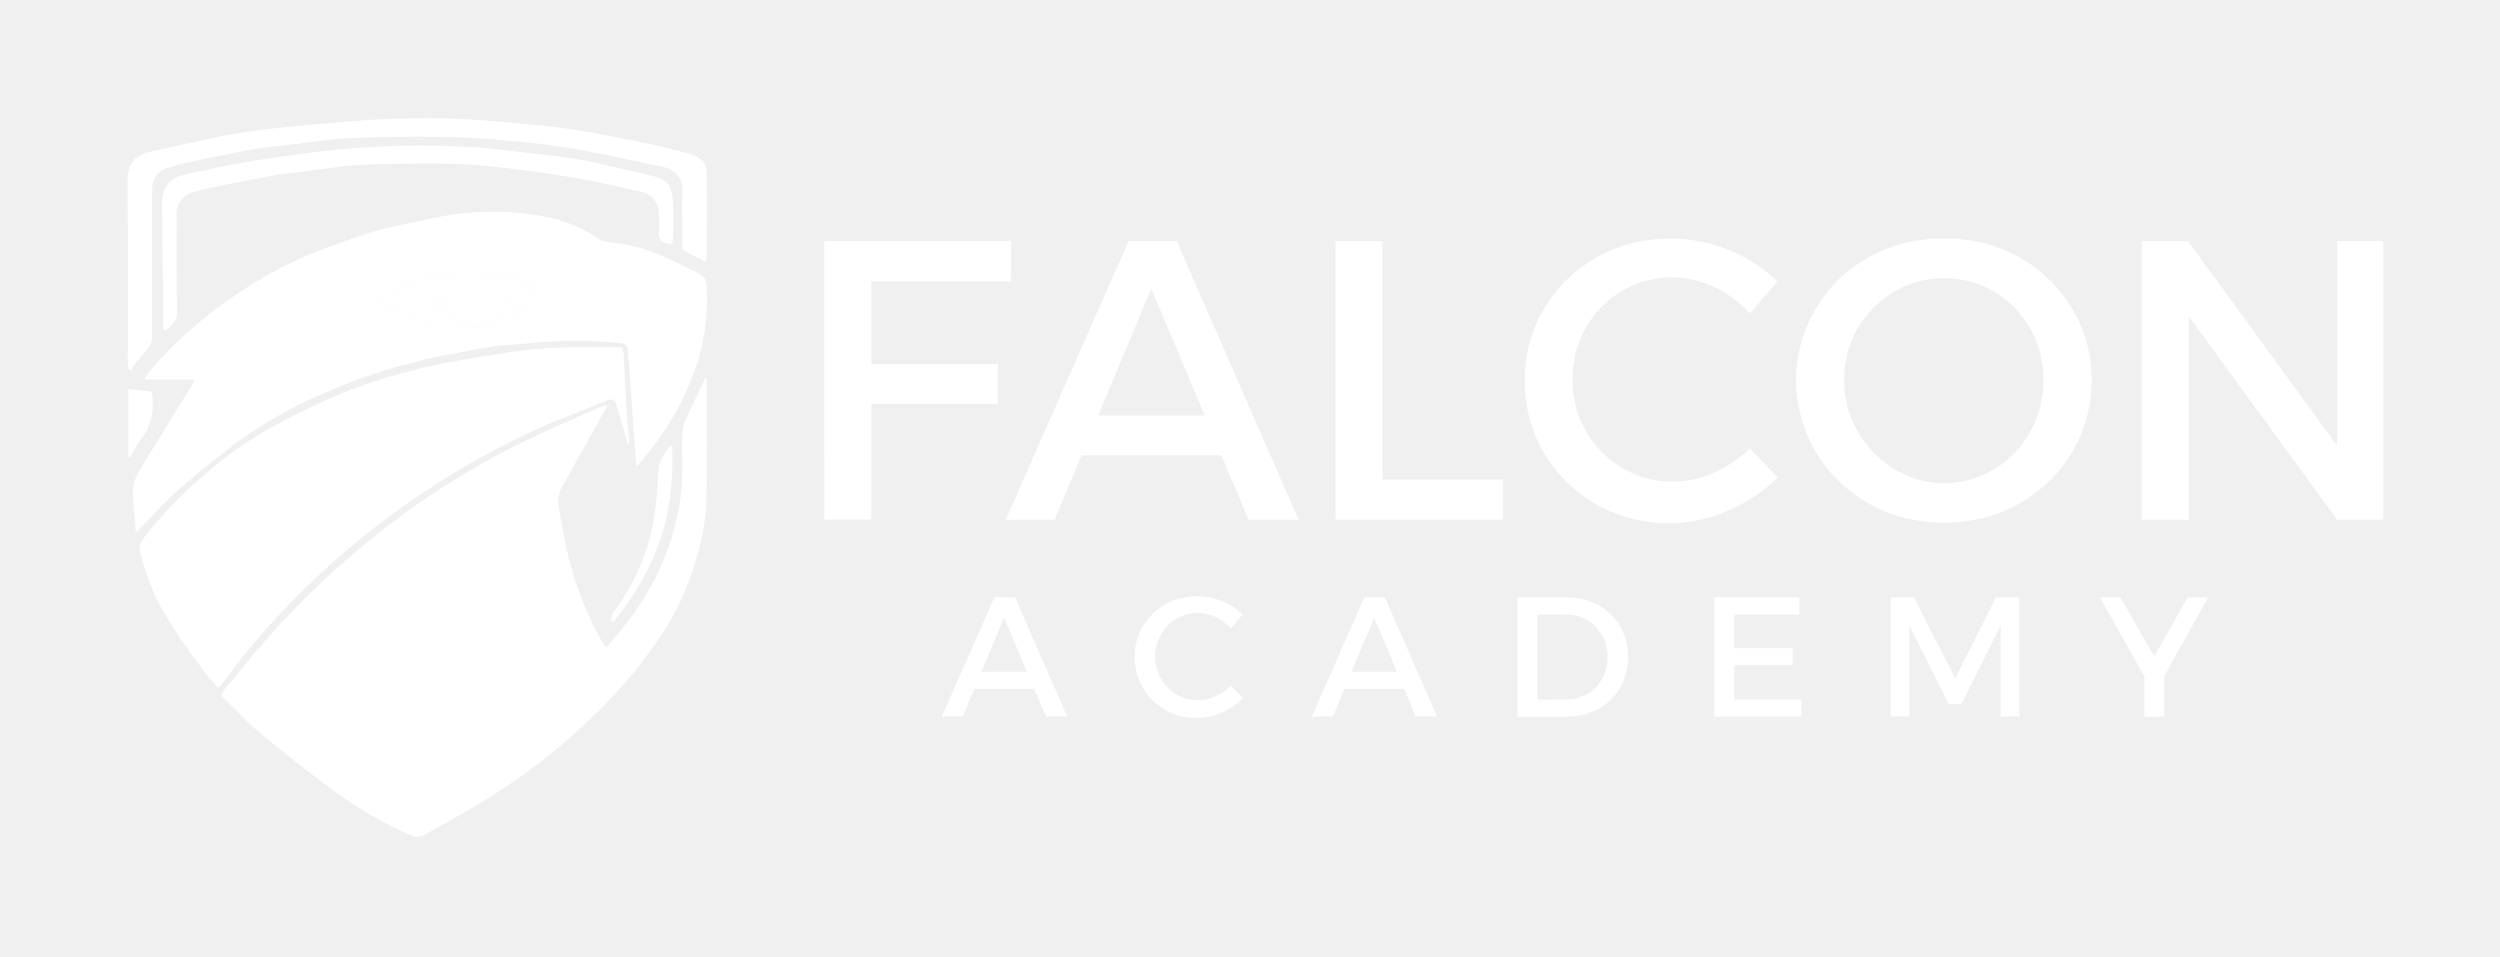
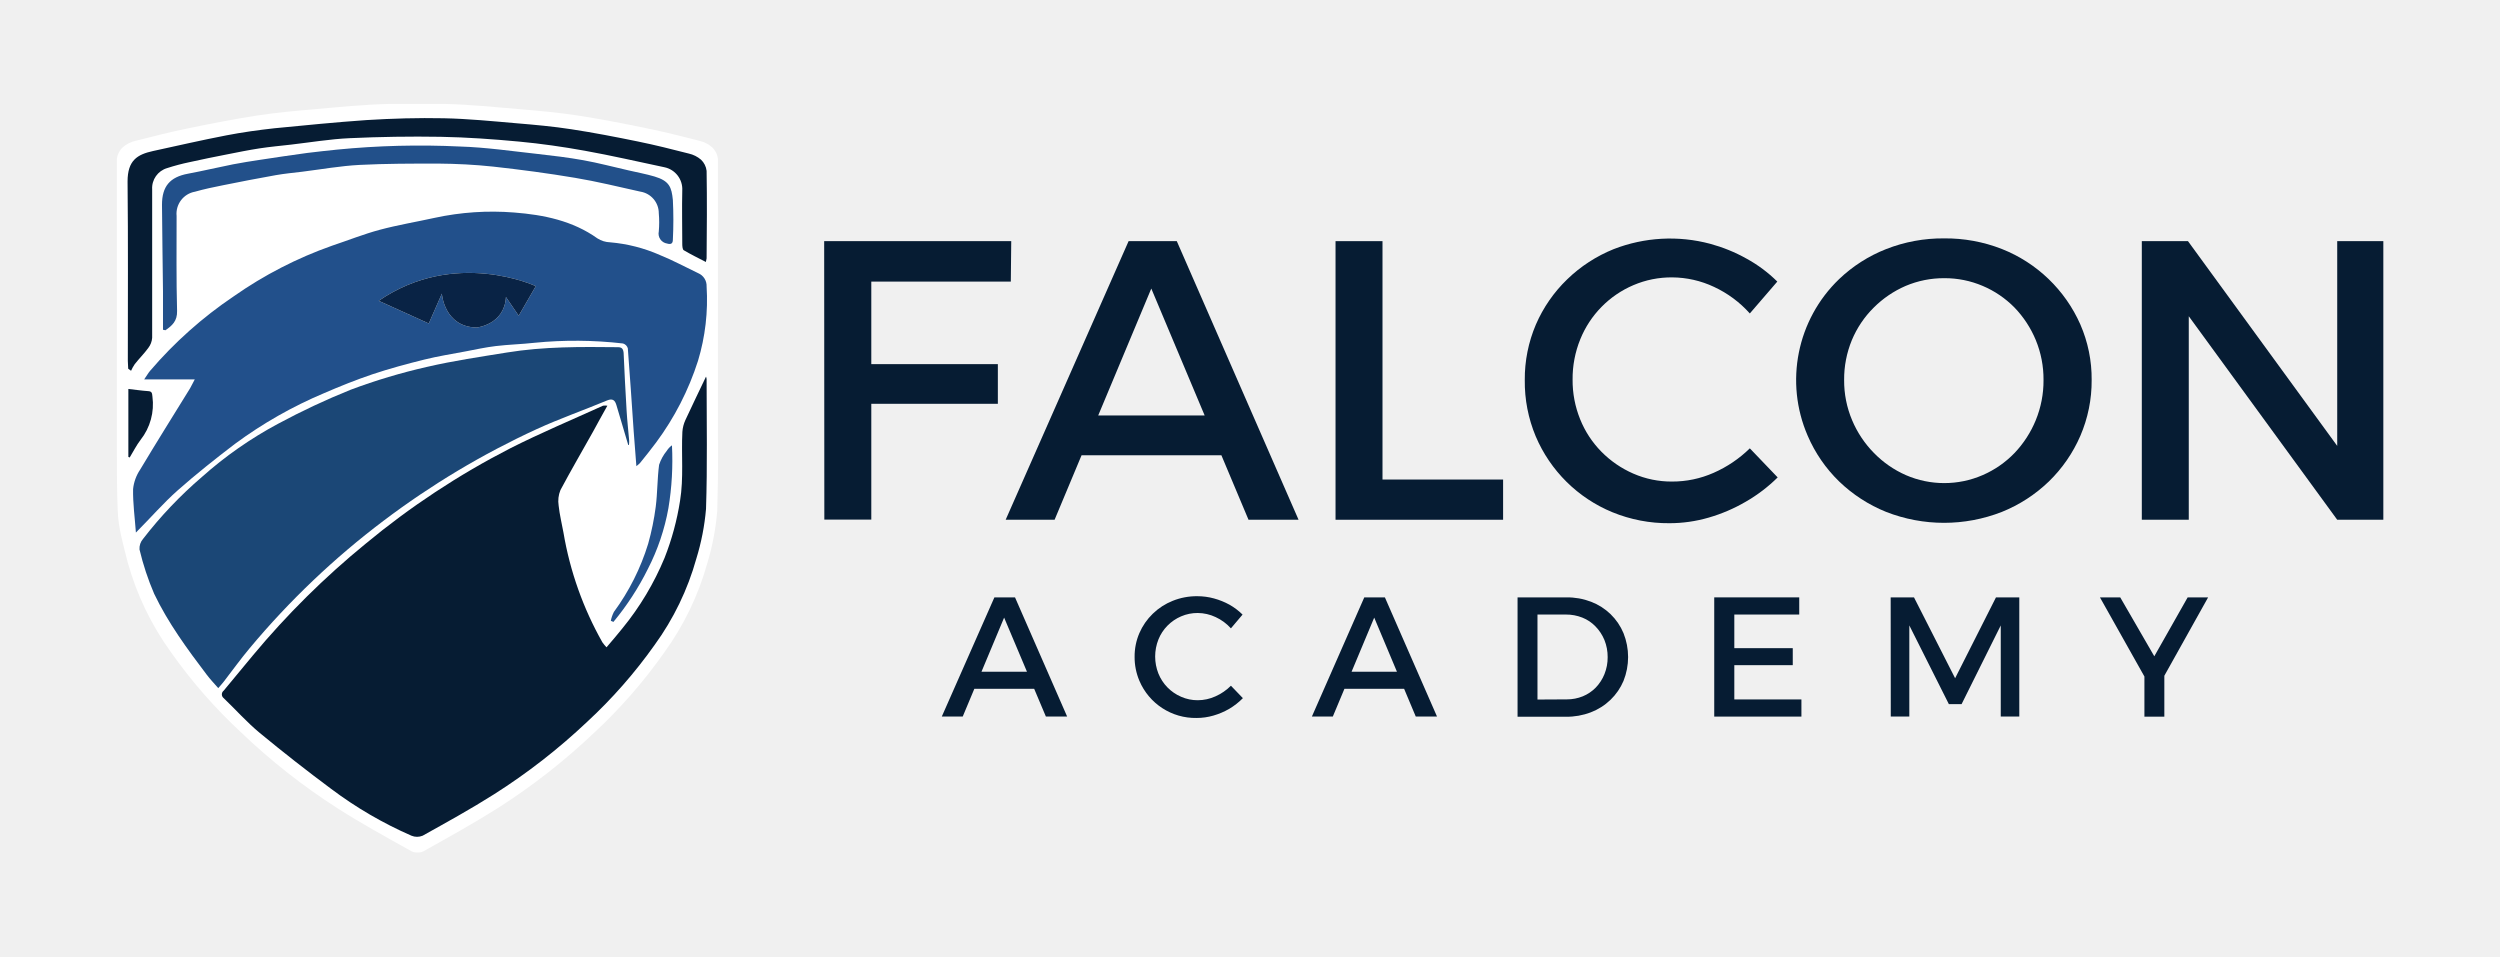
<svg xmlns="http://www.w3.org/2000/svg" id="Layer_1" data-name="Layer 1" viewBox="0 0 470.56 180">
-   <path fill="#fff" d="M133,32.16c.09,5.49.05,11,0,16.47a4.69,4.69,0,0,1-.14.68c-1.44-.75-2.84-1.42-4.16-2.21-.24-.15-.28-.78-.28-1.19,0-3.35-.08-6.71,0-10.07a4.22,4.22,0,0,0-3.36-4.36c-5-1.06-10-2.21-15-3.11-4.09-.74-8.22-1.33-12.36-1.72-4.9-.46-9.83-.81-14.75-.9-5.72-.11-11.46,0-17.17.26-3.69.17-7.36.79-11,1.21-2,.23-4,.41-5.95.71s-4.11.73-6.15,1.14c-2.34.46-4.68.93-7,1.45a41.14,41.14,0,0,0-4.23,1.12,3.92,3.92,0,0,0-2.81,4c0,5.84,0,11.68,0,17.53,0,3.47,0,7,0,10.42a3.53,3.53,0,0,1-.72,1.89c-.78,1.07-1.73,2-2.57,3.08a7.72,7.72,0,0,0-.68,1.23l-.54-.39c0-.49-.07-1-.07-1.47,0-11.26.07-22.51-.05-33.76,0-4,1.84-5.09,4.78-5.74,4.6-1,9.19-2.06,13.82-2.95,3-.58,6-1,9.07-1.34C57.45,23.58,63.21,23,69,22.61c4.84-.31,9.7-.45,14.54-.35,4.56.09,9.12.55,13.67.94,3.46.29,6.92.6,10.34,1.13,4.19.64,8.36,1.45,12.51,2.3,3.22.66,6.42,1.46,9.61,2.28a5.3,5.3,0,0,1,2.27,1.14A3.38,3.38,0,0,1,133,32.16Z" />
-   <path fill="#fff" d="M133,71.4c0,8.13.16,16.27-.11,24.4a44.58,44.58,0,0,1-1.82,9.34,50.84,50.84,0,0,1-7.86,16.26,92.35,92.35,0,0,1-12.69,14.46A115.92,115.92,0,0,1,93.05,149.5c-4.38,2.78-8.93,5.27-13.46,7.8a2.73,2.73,0,0,1-2.1,0,75.72,75.72,0,0,1-15.15-8.83c-4.55-3.39-9-6.88-13.39-10.5-2.42-2-4.53-4.38-6.8-6.56a.89.89,0,0,1-.06-1.42q2.77-3.3,5.51-6.64a155.62,155.62,0,0,1,21.2-21A149.49,149.49,0,0,1,96.09,84.36c5.7-2.88,11.6-5.36,17.42-8a3.07,3.07,0,0,1,.81,0c-1,1.75-1.82,3.32-2.69,4.88-2.06,3.68-4.18,7.32-6.14,11a5.44,5.44,0,0,0-.34,2.93c.18,1.71.6,3.39.91,5.09a63.34,63.34,0,0,0,7.33,20.65,8.14,8.14,0,0,0,.78.93c1-1.26,2.06-2.4,3-3.58A52.82,52.82,0,0,0,125.09,105,50.58,50.58,0,0,0,128,94.28c.71-4.34.22-8.66.44-13a6.33,6.33,0,0,1,.57-2.22c1.26-2.74,2.58-5.45,3.88-8.17A1.58,1.58,0,0,1,133,71.4Z" />
-   <path fill="#fff" d="M133,53.92a39.74,39.74,0,0,1-1.62,14,52.79,52.79,0,0,1-7.87,15.35c-1,1.33-2,2.6-3.06,3.9a5.43,5.43,0,0,1-.67.57c-.18-2.33-.36-4.48-.51-6.62-.36-5.19-.69-10.38-1.1-15.57a1.35,1.35,0,0,0-.91-.9,77.87,77.87,0,0,0-16.65-.13c-2.43.27-4.88.33-7.31.62-1.9.23-3.78.64-5.66,1-2.58.49-5.19.9-7.73,1.53-3.31.82-6.61,1.71-9.84,2.79C67,71.5,64,72.7,61,74a81.82,81.82,0,0,0-16.78,9.54c-3.68,2.82-7.33,5.71-10.8,8.78-2.67,2.37-5,5.07-7.84,7.92-.22-2.88-.58-5.53-.54-8.18a8.07,8.07,0,0,1,1.34-3.67c3.08-5.13,6.25-10.2,9.39-15.29.28-.46.5-1,.89-1.69H27.14c.52-.76.77-1.22,1.1-1.61A78.14,78.14,0,0,1,44,55.78a76.23,76.23,0,0,1,18.49-9.53c3-1,6-2.2,9-3,3.4-.91,6.9-1.49,10.34-2.25A51.29,51.29,0,0,1,96.78,40c5.55.43,11,1.54,15.67,4.87a4.71,4.71,0,0,0,2.4.74A29.53,29.53,0,0,1,124.21,48c2.47,1,4.81,2.28,7.21,3.42A2.59,2.59,0,0,1,133,53.92ZM97.63,59.43l3.22-5.57s-15.17-7.14-29.57,2.76l9.43,4.27,2.46-5.62s.41,6.27,6.56,6.38c0,0,5.21-.52,5.5-5.74Z" />
-   <path fill="#fff" d="M126.64,37.66a71.19,71.19,0,0,1,0,7.45c0,.79-.42.93-1.09.73A1.89,1.89,0,0,1,124,43.56a18.72,18.72,0,0,0,0-3.43,4.12,4.12,0,0,0-3.47-4.07c-4.09-.9-8.17-1.9-12.3-2.59-5.11-.86-10.25-1.54-15.4-2.11a102.82,102.82,0,0,0-10.38-.57c-4.92,0-9.86,0-14.77.25-3.6.19-7.19.83-10.78,1.28-1.67.2-3.35.36-5,.65-3.32.59-6.63,1.23-9.94,1.9-1.76.35-3.52.72-5.25,1.21a4.22,4.22,0,0,0-3.47,4.57c0,6-.07,11.93.09,17.88.05,1.9-.93,2.76-2.19,3.63l-.46-.09c0-2.4,0-4.8,0-7.19-.06-5.45-.15-10.89-.19-16.34,0-3.47,1.5-5.21,4.87-5.84,2.85-.53,5.67-1.21,8.51-1.77,1.69-.33,3.4-.59,5.1-.85,2.94-.45,5.89-.89,8.84-1.29,1.88-.25,3.76-.42,5.64-.63a158.69,158.69,0,0,1,23.17-.58c4.87.15,9.73.87,14.59,1.4,2.88.32,5.76.67,8.6,1.18s5.67,1.26,8.5,1.91c1.63.38,3.28.68,4.88,1.15C126,34.06,126.41,35.23,126.64,37.66Z" />
-   <path fill="#fff" d="M126.48,83.82a55.22,55.22,0,0,1-.67,11.84,40.7,40.7,0,0,1-3.85,11.4,51.15,51.15,0,0,1-6.5,10l-.49-.21a5.89,5.89,0,0,1,.58-1.67A42.86,42.86,0,0,0,122,102.35a47.45,47.45,0,0,0,1.42-7c.34-2.61.29-5.26.64-7.87a8.1,8.1,0,0,1,1.44-2.62A3.63,3.63,0,0,1,126.48,83.82Z" />
-   <path fill="#fff" d="M118.43,83a4.85,4.85,0,0,1-.05.76h-.14c-.74-2.51-1.46-5-2.22-7.52-.26-.86-.67-1.31-1.74-.87-4.41,1.84-8.94,3.42-13.28,5.41A155.71,155.71,0,0,0,72.22,98,152,152,0,0,0,47,122c-1.72,2.05-3.28,4.23-4.92,6.35-.29.37-.6.71-1,1.17-.77-.89-1.53-1.68-2.19-2.54-3.65-4.83-7.25-9.73-9.87-15.21a50.63,50.63,0,0,1-2.76-8.34,2.74,2.74,0,0,1,.67-2A78.59,78.59,0,0,1,38,89.78a74.21,74.21,0,0,1,14.3-10,137.33,137.33,0,0,1,13.75-6.44,111,111,0,0,1,14.31-4.28c5-1.16,10-1.89,15.06-2.71,6.92-1.13,13.9-1.08,20.88-1,.74,0,1,.31,1.08,1,.16,3.63.34,7.25.56,10.87C118.05,79.19,118.27,81.07,118.43,83Z" />
-   <path fill="#fff" d="M100.85,53.86l-3.22,5.57-2.4-3.52c-.29,5.22-5.5,5.74-5.5,5.74-6.15-.11-6.56-6.38-6.56-6.38l-2.46,5.62-9.43-4.27C85.68,46.72,100.85,53.86,100.85,53.86Z" />
-   <path fill="#fff" d="M28.69,74.64a10.82,10.82,0,0,1-2.23,8.15c-.77,1-1.37,2.21-2.05,3.32l-.25-.1V73.21c1.27.14,2.5.33,3.74.41C28.66,73.66,28.62,74.1,28.69,74.64Z" />
-   <path fill="#fff" d="M155.13,45.39h35.21L190.26,53H164V68.54h23.82V76H164v21.8h-8.84Z" />
-   <path fill="#fff" d="M212.43,45.39h9.07l22.92,52.44H235L216.7,54.31,198.5,97.83h-9.21ZM200.82,78.2h31.39v7.49H200.82Z" />
-   <path fill="#fff" d="M251.38,45.39h8.84V90.26h22.7v7.57H251.38Z" />
-   <path fill="#fff" d="M329.36,59a20.77,20.77,0,0,0-6.74-5,18.75,18.75,0,0,0-7.87-1.79,18.2,18.2,0,0,0-7.3,1.46,18.71,18.71,0,0,0-10,10.18A19.71,19.71,0,0,0,296,71.46a19.45,19.45,0,0,0,1.42,7.45,18.53,18.53,0,0,0,4,6.11,19.13,19.13,0,0,0,6,4.12,17.89,17.89,0,0,0,7.3,1.5A19.19,19.19,0,0,0,322.54,89a22.87,22.87,0,0,0,6.82-4.61l5.24,5.47a29.29,29.29,0,0,1-6,4.57,30.77,30.77,0,0,1-7,3,26.43,26.43,0,0,1-7.38,1.05,27.66,27.66,0,0,1-10.71-2.06,26.72,26.72,0,0,1-14.46-14.31A26.62,26.62,0,0,1,287,71.54a26.07,26.07,0,0,1,2.09-10.45,26.35,26.35,0,0,1,5.88-8.5,27.21,27.21,0,0,1,8.77-5.7,29.27,29.27,0,0,1,18.16-1,30.06,30.06,0,0,1,6.82,2.78A25.75,25.75,0,0,1,334.53,53Z" />
-   <path fill="#fff" d="M365.91,44.87a29,29,0,0,1,10.9,2,27,27,0,0,1,14.76,14.2,25.6,25.6,0,0,1,2.13,10.45,26.13,26.13,0,0,1-2.13,10.52,26.83,26.83,0,0,1-5.92,8.58,27.62,27.62,0,0,1-8.84,5.73,29.87,29.87,0,0,1-21.8,0,27.62,27.62,0,0,1-8.84-5.73,26.65,26.65,0,0,1-5.91-8.58,26.36,26.36,0,0,1,5.91-29.51A27.27,27.27,0,0,1,355,46.89,29.06,29.06,0,0,1,365.91,44.87Zm.07,7.49a18.41,18.41,0,0,0-7.3,1.46,19.36,19.36,0,0,0-6,4.08A18.82,18.82,0,0,0,348.57,64a19.33,19.33,0,0,0-1.46,7.53,19.07,19.07,0,0,0,1.5,7.56,19.62,19.62,0,0,0,4.12,6.18,19.2,19.2,0,0,0,6,4.16,18.15,18.15,0,0,0,14.45,0,18.57,18.57,0,0,0,6-4.16,19.84,19.84,0,0,0,4-6.18,19.58,19.58,0,0,0,1.46-7.56A19.33,19.33,0,0,0,383.18,64a19.63,19.63,0,0,0-4-6.11,18.5,18.5,0,0,0-6-4.08A18.21,18.21,0,0,0,366,52.36Z" />
-   <path fill="#fff" d="M403.14,45.39h8.69L442.16,87l-2.24.75V45.39h8.68V97.83h-8.68l-30.27-41.5,2.33-.75V97.83h-8.84Z" />
-   <path fill="#fff" d="M187.17,112.44h3.88l9.81,22.43h-4L189,116.25l-7.79,18.62h-3.94Zm-5,14h13.43v3.21H182.2Z" />
-   <path fill="#fff" d="M231.69,118.27a8.9,8.9,0,0,0-2.88-2.12,8,8,0,0,0-3.37-.77,7.77,7.77,0,0,0-3.12.63,8,8,0,0,0-2.57,1.75,7.83,7.83,0,0,0-1.71,2.61,8.72,8.72,0,0,0,0,6.41,8,8,0,0,0,4.28,4.37,7.62,7.62,0,0,0,3.12.65,8.09,8.09,0,0,0,3.34-.73,9.6,9.6,0,0,0,2.91-2l2.25,2.34a12.7,12.7,0,0,1-2.55,2,13.47,13.47,0,0,1-3,1.28,11.33,11.33,0,0,1-3.16.45,11.47,11.47,0,0,1-10.77-7,11.35,11.35,0,0,1-.9-4.51,11.09,11.09,0,0,1,.9-4.47,11.33,11.33,0,0,1,2.52-3.64,11.49,11.49,0,0,1,3.75-2.43,12.12,12.12,0,0,1,4.63-.87,11.88,11.88,0,0,1,3.14.42,13.23,13.23,0,0,1,2.92,1.18,11.62,11.62,0,0,1,2.46,1.86Z" />
-   <path fill="#fff" d="M256.79,112.44h3.88l9.81,22.43h-4l-7.82-18.62-7.79,18.62h-3.94Zm-5,14h13.43v3.21H251.82Z" />
-   <path fill="#fff" d="M294.84,112.44a12.49,12.49,0,0,1,4.65.83,10.87,10.87,0,0,1,3.67,2.34,10.75,10.75,0,0,1,2.42,3.56,12.1,12.1,0,0,1,0,9,10.77,10.77,0,0,1-2.44,3.55,11,11,0,0,1-3.72,2.36,12.72,12.72,0,0,1-4.68.83h-9.1V112.44Zm.09,19.2a7.94,7.94,0,0,0,3-.58,7.31,7.31,0,0,0,2.44-1.65,7.86,7.86,0,0,0,1.63-2.53,8.35,8.35,0,0,0,.6-3.19,8.45,8.45,0,0,0-.61-3.23,8,8,0,0,0-1.67-2.54,7,7,0,0,0-2.48-1.67,8.26,8.26,0,0,0-3.1-.58h-5.35v16Z" />
-   <path fill="#fff" d="M322.66,112.44h16v3.23H326.44V122h11v3.2h-11v6.45h12.63v3.23H322.66Z" />
-   <path fill="#fff" d="M355.87,112.44h4.39L368,127.66l7.69-15.22h4.39v22.43h-3.49l0-17.15-7.37,14.81h-2.4l-7.44-14.81v17.15h-3.49Z" />
-   <path fill="#fff" d="M395.26,112.44h3.82l6.41,11.09,6.28-11.09h3.85l-9.88,17.69h-.54Zm8.37,13h3.75v9.45h-3.75Z" />
+   <path fill="#fff" d="M135.13,82.86v-.75l0-16v-19h0a.13.13,0,0,0,0-.06c0-5.72,0-11.43,0-17.15a3.53,3.53,0,0,0-1.12-2.2,5.41,5.41,0,0,0-2.35-1.19c-3.31-.85-6.63-1.69-10-2.37-4.31-.89-8.63-1.74-13-2.41-3.55-.54-7.14-.87-10.73-1.17-4.72-.4-9.45-.88-14.18-1-1.72,0-3.45,0-5.18,0s-3.45,0-5.17,0c-4.73.1-9.46.58-14.18,1-3.59.3-7.18.63-10.73,1.17-4.35.67-8.67,1.52-13,2.41-3.34.68-6.66,1.52-10,2.37a5.41,5.41,0,0,0-2.35,1.19A3.53,3.53,0,0,0,22,29.89C22,35.61,22,41.32,22,47v.06h0v19l0,16v3.06c0,3.67,0,7.34.16,11,.1,3.26,1.08,6.53,1.88,9.73a53.12,53.12,0,0,0,8.16,16.94,96.28,96.28,0,0,0,13.17,15.06A119.8,119.8,0,0,0,63.5,152.12c4.53,2.89,9.26,5.49,14,8.13a2.15,2.15,0,0,0,1.08.21,2.19,2.19,0,0,0,1.09-.21c4.7-2.64,9.42-5.24,14-8.13a119.8,119.8,0,0,0,18.17-14.21,95.7,95.7,0,0,0,13.16-15.06,52.7,52.7,0,0,0,8.16-16.94A47,47,0,0,0,135,96.18c.12-3.67.16-7.34.16-11V82.86Z" />
+   <path fill="#061c33" d="M133,32.16c.09,5.49.05,11,0,16.47a4.69,4.69,0,0,1-.14.68c-1.44-.75-2.83-1.42-4.16-2.21-.24-.15-.28-.78-.28-1.19,0-3.35-.08-6.71,0-10.07a4.22,4.22,0,0,0-3.36-4.36c-5-1.06-10-2.21-15-3.11-4.09-.74-8.22-1.33-12.36-1.72-4.9-.46-9.83-.81-14.76-.9-5.72-.1-11.45,0-17.16.26-3.69.17-7.36.79-11,1.21-2,.23-4,.41-5.95.71s-4.11.73-6.15,1.14c-2.34.46-4.68.93-7,1.45a40.3,40.3,0,0,0-4.22,1.12,3.93,3.93,0,0,0-2.82,4c0,5.84,0,11.68,0,17.53,0,3.47,0,7,0,10.42a3.53,3.53,0,0,1-.72,1.89c-.78,1.08-1.73,2-2.57,3.08a7.31,7.31,0,0,0-.68,1.23l-.54-.39c0-.49-.07-1-.07-1.47,0-11.26.07-22.51-.05-33.76,0-4,1.84-5.09,4.78-5.74,4.6-1,9.19-2.06,13.81-2.95,3-.58,6-1,9.08-1.34C57.45,23.58,63.21,23,69,22.6c4.84-.3,9.7-.44,14.54-.34,4.56.09,9.12.55,13.67.94,3.46.29,6.92.6,10.34,1.13,4.19.64,8.36,1.45,12.51,2.3,3.23.66,6.42,1.46,9.61,2.28a5.3,5.3,0,0,1,2.27,1.14A3.43,3.43,0,0,1,133,32.16Z" />
+   <path fill="#061c33" d="M133,71.4c0,8.13.16,16.27-.11,24.4a44.58,44.58,0,0,1-1.82,9.34,50.84,50.84,0,0,1-7.86,16.26,92.35,92.35,0,0,1-12.69,14.46,115.85,115.85,0,0,1-17.51,13.63c-4.38,2.78-8.93,5.28-13.46,7.81a2.73,2.73,0,0,1-2.1,0,75.28,75.28,0,0,1-15.15-8.84c-4.55-3.38-9-6.87-13.39-10.49-2.42-2-4.53-4.38-6.8-6.56a.89.89,0,0,1,0-1.42q2.76-3.3,5.5-6.64a155.62,155.62,0,0,1,21.2-21A149.49,149.49,0,0,1,96.09,84.36c5.7-2.88,11.6-5.36,17.42-8a3.07,3.07,0,0,1,.81,0c-1,1.75-1.82,3.32-2.69,4.88-2.06,3.68-4.18,7.32-6.14,11a5.44,5.44,0,0,0-.34,2.93c.18,1.71.6,3.39.91,5.09a63.34,63.34,0,0,0,7.33,20.65,9,9,0,0,0,.77.93c1.06-1.25,2.07-2.4,3-3.58A53,53,0,0,0,125.09,105,50.58,50.58,0,0,0,128,94.28c.71-4.34.22-8.66.44-13a6.33,6.33,0,0,1,.57-2.22c1.26-2.74,2.59-5.45,3.88-8.17A1.58,1.58,0,0,1,133,71.4Z" />
+   <path fill="#22508b" d="M133,53.92a39.74,39.74,0,0,1-1.62,14,52.79,52.79,0,0,1-7.87,15.35c-1,1.33-2,2.6-3.06,3.9a6.34,6.34,0,0,1-.67.57c-.18-2.33-.36-4.48-.51-6.62-.36-5.19-.69-10.38-1.1-15.57a1.33,1.33,0,0,0-.91-.9,77.87,77.87,0,0,0-16.65-.13c-2.43.27-4.88.33-7.31.62-1.9.23-3.78.64-5.66,1-2.58.49-5.19.9-7.73,1.53-3.31.82-6.61,1.71-9.84,2.79C67,71.5,64,72.7,61,74a81.4,81.4,0,0,0-16.78,9.55c-3.68,2.81-7.33,5.7-10.8,8.77-2.67,2.37-5,5.07-7.84,7.92-.21-2.88-.58-5.53-.53-8.18a8,8,0,0,1,1.33-3.67c3.07-5.13,6.25-10.2,9.39-15.29.28-.46.5-1,.89-1.69H27.14c.52-.76.78-1.22,1.11-1.61A78.16,78.16,0,0,1,44,55.77a76.55,76.55,0,0,1,18.49-9.52c3-1,6-2.2,9-3,3.4-.91,6.9-1.49,10.34-2.25A51.29,51.29,0,0,1,96.78,40c5.55.43,11,1.54,15.67,4.87a4.71,4.71,0,0,0,2.4.74A29.4,29.4,0,0,1,124.2,48c2.48,1,4.82,2.28,7.22,3.42A2.59,2.59,0,0,1,133,53.92ZM97.63,59.43l3.22-5.57s-15.17-7.14-29.57,2.76l9.43,4.27,2.46-5.62s.41,6.27,6.55,6.38c0,0,5.22-.52,5.51-5.74Z" />
+   <path fill="#22508a" d="M126.65,37.65a74.25,74.25,0,0,1,0,7.46c0,.79-.42.93-1.09.73A1.89,1.89,0,0,1,124,43.56a19.65,19.65,0,0,0,0-3.43,4.11,4.11,0,0,0-3.47-4.06c-4.09-.91-8.17-1.91-12.3-2.6-5.11-.86-10.25-1.54-15.4-2.11-3.44-.37-6.92-.54-10.38-.57-4.92,0-9.86,0-14.77.25-3.61.19-7.19.83-10.78,1.28-1.67.2-3.35.36-5,.65-3.32.59-6.63,1.23-9.94,1.9-1.76.35-3.52.72-5.25,1.21a4.22,4.22,0,0,0-3.47,4.57c0,6-.07,11.93.09,17.89.05,1.89-.93,2.75-2.19,3.62l-.46-.09c0-2.4,0-4.8,0-7.2-.06-5.44-.15-10.88-.19-16.33,0-3.47,1.5-5.21,4.87-5.84,2.85-.53,5.67-1.21,8.51-1.77,1.69-.33,3.4-.59,5.1-.85,2.94-.45,5.89-.89,8.84-1.29,1.87-.25,3.76-.42,5.64-.63a158.69,158.69,0,0,1,23.17-.58c4.87.15,9.73.87,14.59,1.4,2.88.32,5.76.67,8.6,1.18s5.67,1.27,8.5,1.91c1.63.38,3.28.68,4.88,1.15C126,34.06,126.41,35.23,126.65,37.65Z" />
+   <path fill="#22508a" d="M126.48,83.82a55.25,55.25,0,0,1-.67,11.84,40.7,40.7,0,0,1-3.85,11.4,51.46,51.46,0,0,1-6.5,10l-.49-.21a6.34,6.34,0,0,1,.58-1.67A42.86,42.86,0,0,0,122,102.35a48.81,48.81,0,0,0,1.43-7c.33-2.61.28-5.26.63-7.87a8.1,8.1,0,0,1,1.44-2.62A3.63,3.63,0,0,1,126.48,83.82Z" />
+   <path fill="#1b4776" d="M118.43,83a4.85,4.85,0,0,1-.05.76h-.13c-.75-2.51-1.47-5-2.23-7.52-.26-.86-.67-1.31-1.74-.87-4.41,1.84-8.94,3.42-13.28,5.41A155.71,155.71,0,0,0,72.22,98,152,152,0,0,0,47,122c-1.72,2.05-3.28,4.23-4.92,6.35-.29.37-.6.71-1,1.17-.78-.89-1.53-1.68-2.18-2.54-3.66-4.83-7.26-9.73-9.88-15.21a50.63,50.63,0,0,1-2.76-8.34,2.74,2.74,0,0,1,.67-2A78.59,78.59,0,0,1,38,89.78a74,74,0,0,1,14.31-10,136.14,136.14,0,0,1,13.74-6.44,111,111,0,0,1,14.31-4.28c5-1.16,10-1.89,15.06-2.71,6.92-1.13,13.9-1.08,20.88-1,.74,0,1,.31,1.08,1.06.16,3.62.34,7.24.56,10.86C118.05,79.19,118.27,81.07,118.43,83Z" />
+   <path fill="#092345" d="M100.85,53.86l-3.22,5.57-2.4-3.52c-.29,5.22-5.51,5.74-5.51,5.74-6.14-.11-6.55-6.38-6.55-6.38l-2.46,5.62-9.43-4.27C85.68,46.72,100.85,53.86,100.85,53.86Z" />
+   <path fill="#061c33" d="M28.69,74.64a10.82,10.82,0,0,1-2.23,8.15c-.77,1-1.37,2.21-2.05,3.32L24.16,86V73.21c1.27.14,2.5.33,3.74.41C28.66,73.66,28.62,74.1,28.69,74.64Z" />
+   <path fill="#061c33" d="M155.13,45.39h35.21L190.26,53H164V68.54h23.82V76H164v21.8h-8.84Z" />
+   <path fill="#061c33" d="M212.43,45.39h9.07l22.92,52.44H235L216.7,54.31,198.5,97.83h-9.21ZM200.82,78.2h31.39v7.49H200.82Z" />
+   <path fill="#061c33" d="M251.38,45.39h8.84V90.26h22.7v7.57H251.38Z" />
+   <path fill="#061c33" d="M329.36,59a20.77,20.77,0,0,0-6.74-5,18.75,18.75,0,0,0-7.87-1.79,18.2,18.2,0,0,0-7.3,1.46,18.71,18.71,0,0,0-10,10.18A19.71,19.71,0,0,0,296,71.46a19.45,19.45,0,0,0,1.42,7.45,18.53,18.53,0,0,0,4,6.11,19.13,19.13,0,0,0,6,4.12,17.89,17.89,0,0,0,7.3,1.5A19.19,19.19,0,0,0,322.54,89a22.87,22.87,0,0,0,6.82-4.61l5.24,5.47a29.29,29.29,0,0,1-6,4.57,30.77,30.77,0,0,1-7,3,26.43,26.43,0,0,1-7.38,1.05,27.66,27.66,0,0,1-10.71-2.06,26.72,26.72,0,0,1-14.46-14.31A26.62,26.62,0,0,1,287,71.54a26.07,26.07,0,0,1,2.09-10.45,26.35,26.35,0,0,1,5.88-8.5,27.21,27.21,0,0,1,8.77-5.7,29.27,29.27,0,0,1,18.16-1,30.06,30.06,0,0,1,6.82,2.78A25.75,25.75,0,0,1,334.53,53Z" />
+   <path fill="#061c33" d="M365.91,44.87a29,29,0,0,1,10.9,2,27,27,0,0,1,14.76,14.2,25.6,25.6,0,0,1,2.13,10.45,26.13,26.13,0,0,1-2.13,10.52,26.83,26.83,0,0,1-5.92,8.58,27.62,27.62,0,0,1-8.84,5.73,29.87,29.87,0,0,1-21.8,0,27.62,27.62,0,0,1-8.84-5.73,26.65,26.65,0,0,1-5.91-8.58,26.36,26.36,0,0,1,5.91-29.51A27.27,27.27,0,0,1,355,46.89,29.06,29.06,0,0,1,365.91,44.87Zm.07,7.49a18.41,18.41,0,0,0-7.3,1.46,19.36,19.36,0,0,0-6,4.08A18.82,18.82,0,0,0,348.57,64a19.33,19.33,0,0,0-1.46,7.53,19.07,19.07,0,0,0,1.5,7.56,19.62,19.62,0,0,0,4.12,6.18,19.2,19.2,0,0,0,6,4.16,18.15,18.15,0,0,0,14.45,0,18.57,18.57,0,0,0,6-4.16,19.84,19.84,0,0,0,4-6.18,19.58,19.58,0,0,0,1.46-7.56A19.33,19.33,0,0,0,383.18,64a19.63,19.63,0,0,0-4-6.11,18.5,18.5,0,0,0-6-4.08A18.21,18.21,0,0,0,366,52.36Z" />
+   <path fill="#061c33" d="M403.14,45.39h8.69L442.16,87l-2.24.75V45.39h8.68V97.83h-8.68l-30.27-41.5,2.33-.75V97.83h-8.84Z" />
+   <path fill="#061c33" d="M187.17,112.44h3.88l9.81,22.43h-4L189,116.25l-7.79,18.62h-3.94Zm-5,14h13.43v3.21H182.2Z" />
+   <path fill="#061c33" d="M231.69,118.27a8.9,8.9,0,0,0-2.88-2.12,8,8,0,0,0-3.37-.77,7.77,7.77,0,0,0-3.12.63,8,8,0,0,0-2.57,1.75,7.83,7.83,0,0,0-1.71,2.61,8.72,8.72,0,0,0,0,6.41,8,8,0,0,0,4.28,4.37,7.62,7.62,0,0,0,3.12.65,8.09,8.09,0,0,0,3.34-.73,9.6,9.6,0,0,0,2.91-2l2.25,2.34a12.7,12.7,0,0,1-2.55,2,13.47,13.47,0,0,1-3,1.28,11.33,11.33,0,0,1-3.16.45,11.47,11.47,0,0,1-10.77-7,11.35,11.35,0,0,1-.9-4.51,11.09,11.09,0,0,1,.9-4.47,11.33,11.33,0,0,1,2.52-3.64,11.49,11.49,0,0,1,3.75-2.43,12.12,12.12,0,0,1,4.63-.87,11.88,11.88,0,0,1,3.14.42,13.23,13.23,0,0,1,2.92,1.18,11.62,11.62,0,0,1,2.46,1.86Z" />
+   <path fill="#061c33" d="M256.79,112.44h3.88l9.81,22.43h-4l-7.82-18.62-7.79,18.62h-3.94Zm-5,14h13.43v3.21H251.82Z" />
+   <path fill="#061c33" d="M294.84,112.44a12.49,12.49,0,0,1,4.65.83,10.87,10.87,0,0,1,3.67,2.34,10.75,10.75,0,0,1,2.42,3.56,12.1,12.1,0,0,1,0,9,10.77,10.77,0,0,1-2.44,3.55,11,11,0,0,1-3.72,2.36,12.72,12.72,0,0,1-4.68.83h-9.1V112.44Zm.09,19.2a7.94,7.94,0,0,0,3-.58,7.31,7.31,0,0,0,2.44-1.65,7.86,7.86,0,0,0,1.63-2.53,8.35,8.35,0,0,0,.6-3.19,8.45,8.45,0,0,0-.61-3.23,8,8,0,0,0-1.67-2.54,7,7,0,0,0-2.48-1.67,8.26,8.26,0,0,0-3.1-.58h-5.35v16Z" />
+   <path fill="#061c33" d="M322.66,112.44h16v3.23H326.44V122h11v3.2h-11v6.45h12.63v3.23H322.66Z" />
+   <path fill="#061c33" d="M355.87,112.44h4.39L368,127.66l7.69-15.22h4.39v22.43h-3.49l0-17.15-7.37,14.81h-2.4l-7.44-14.81v17.15h-3.49Z" />
+   <path fill="#061c33" d="M395.26,112.44h3.82l6.41,11.09,6.28-11.09h3.85l-9.88,17.69h-.54Zm8.37,13h3.75v9.45h-3.75Z" />
</svg>
